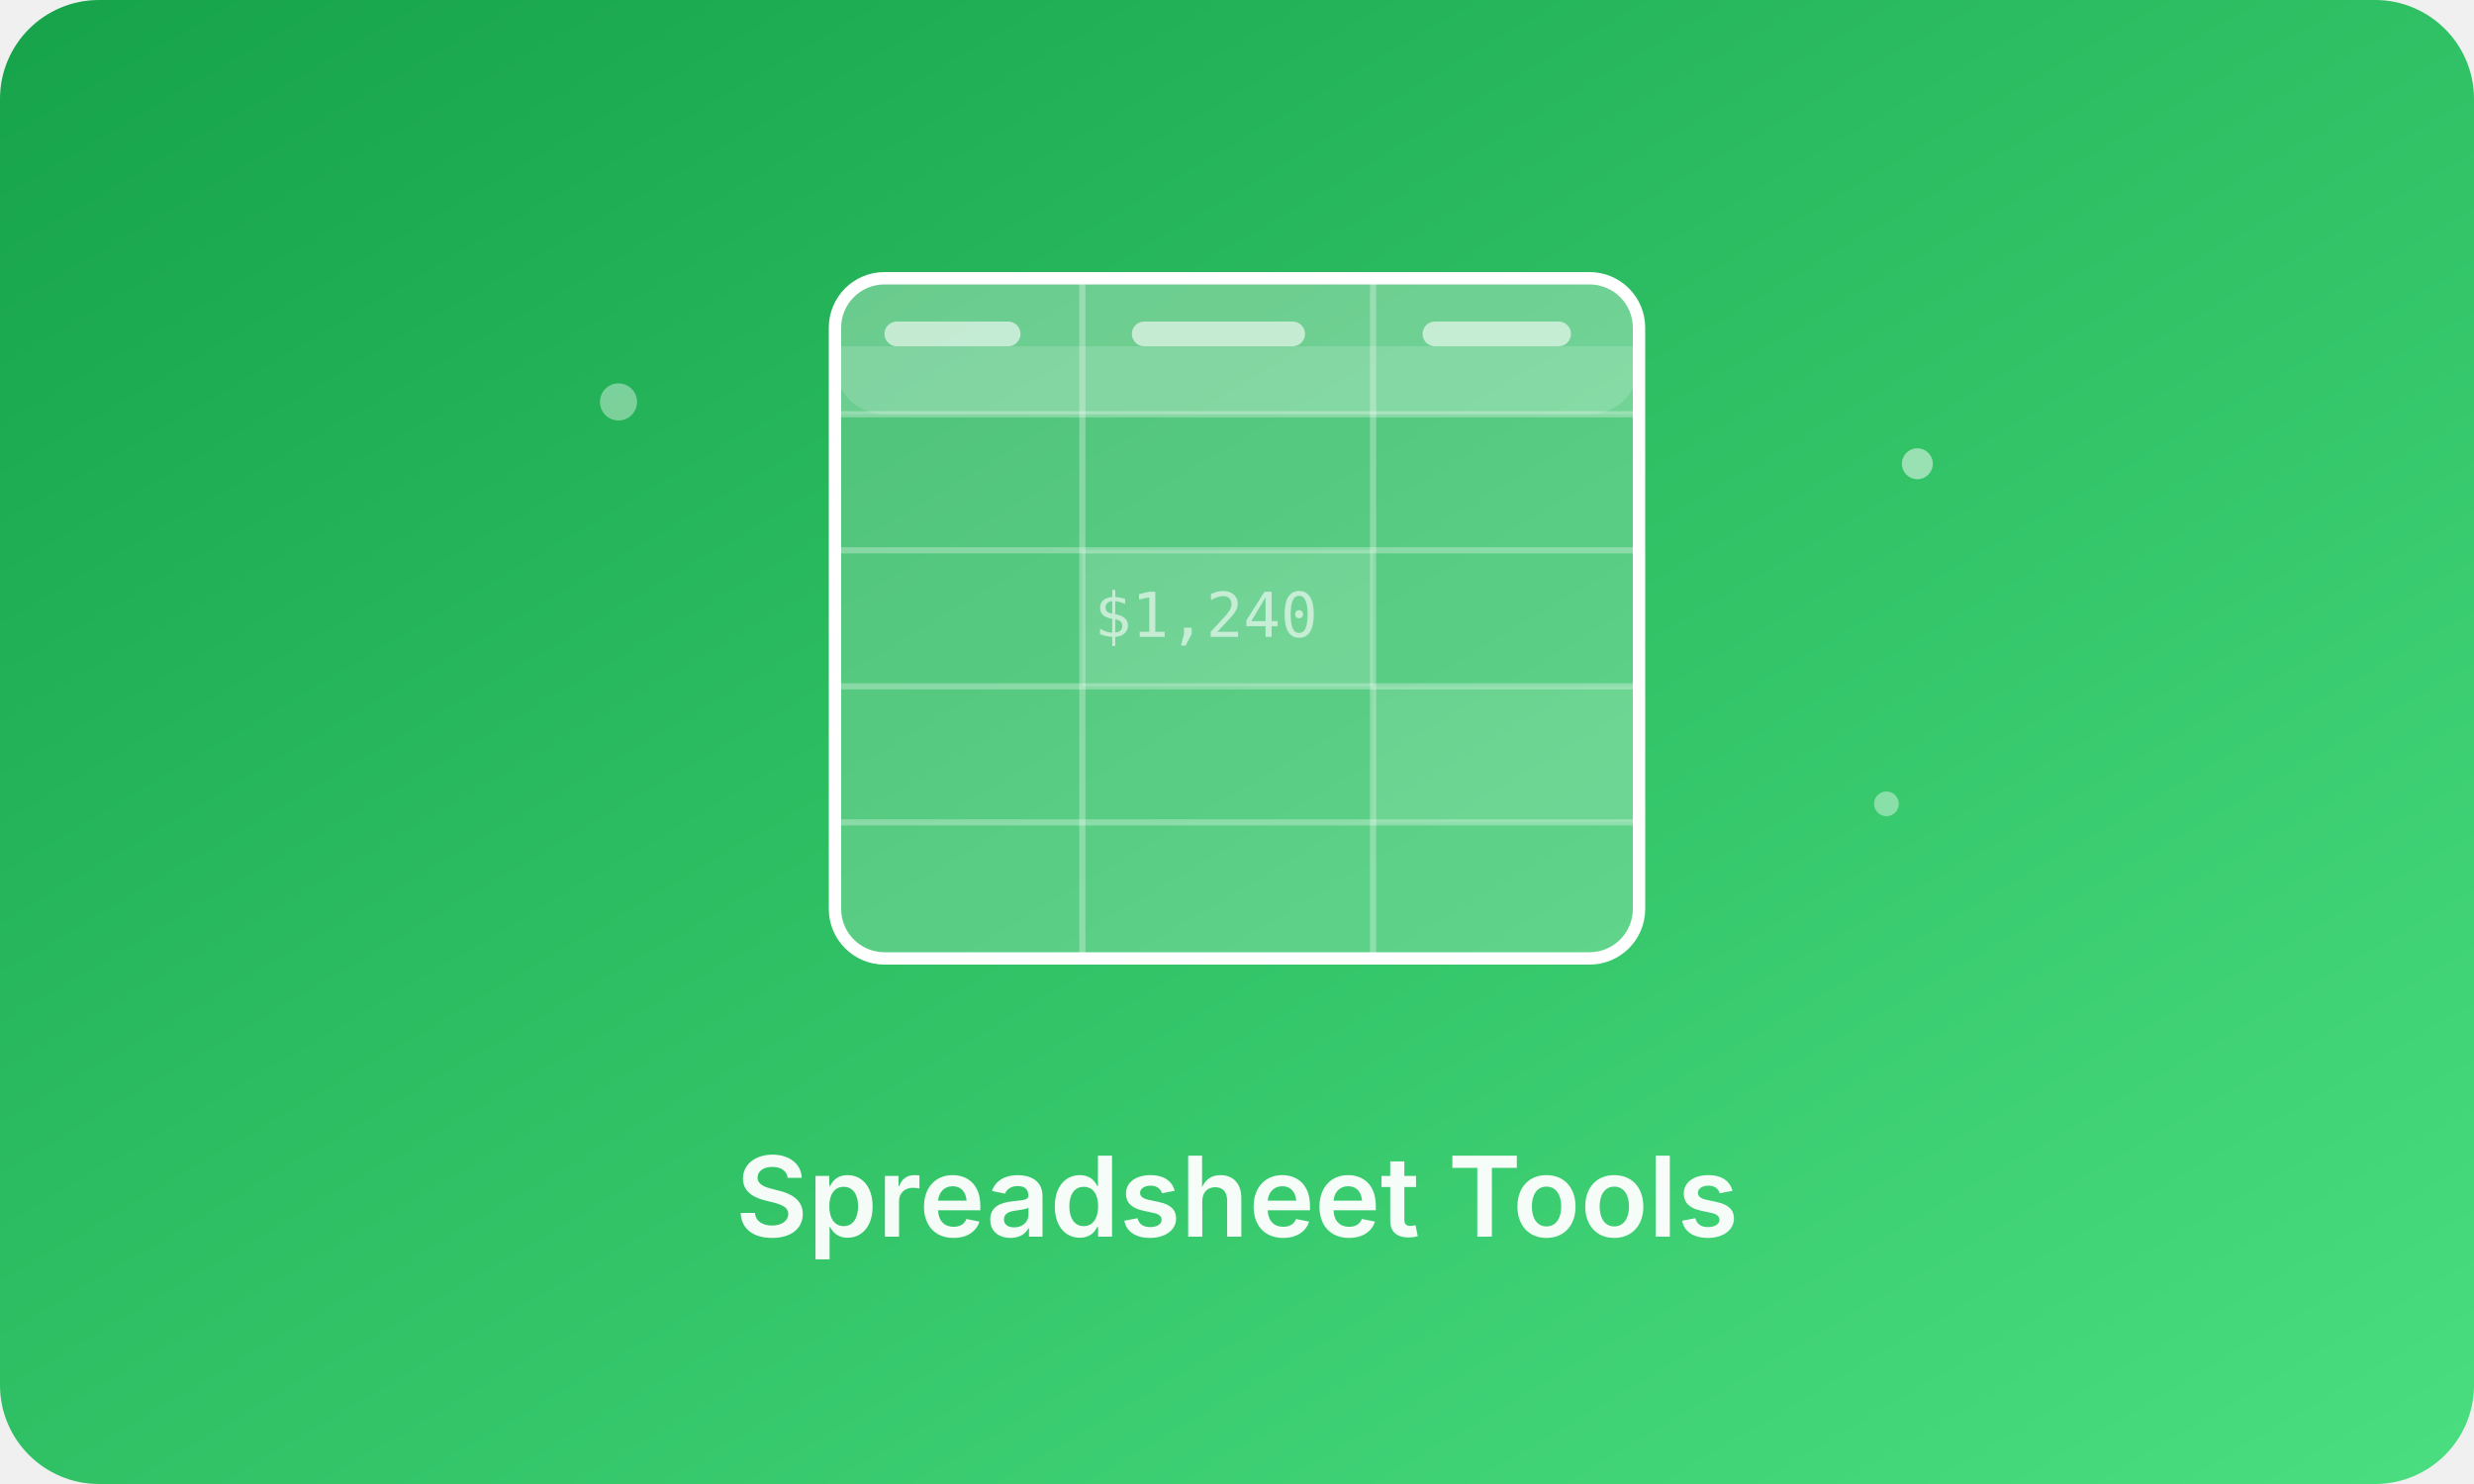
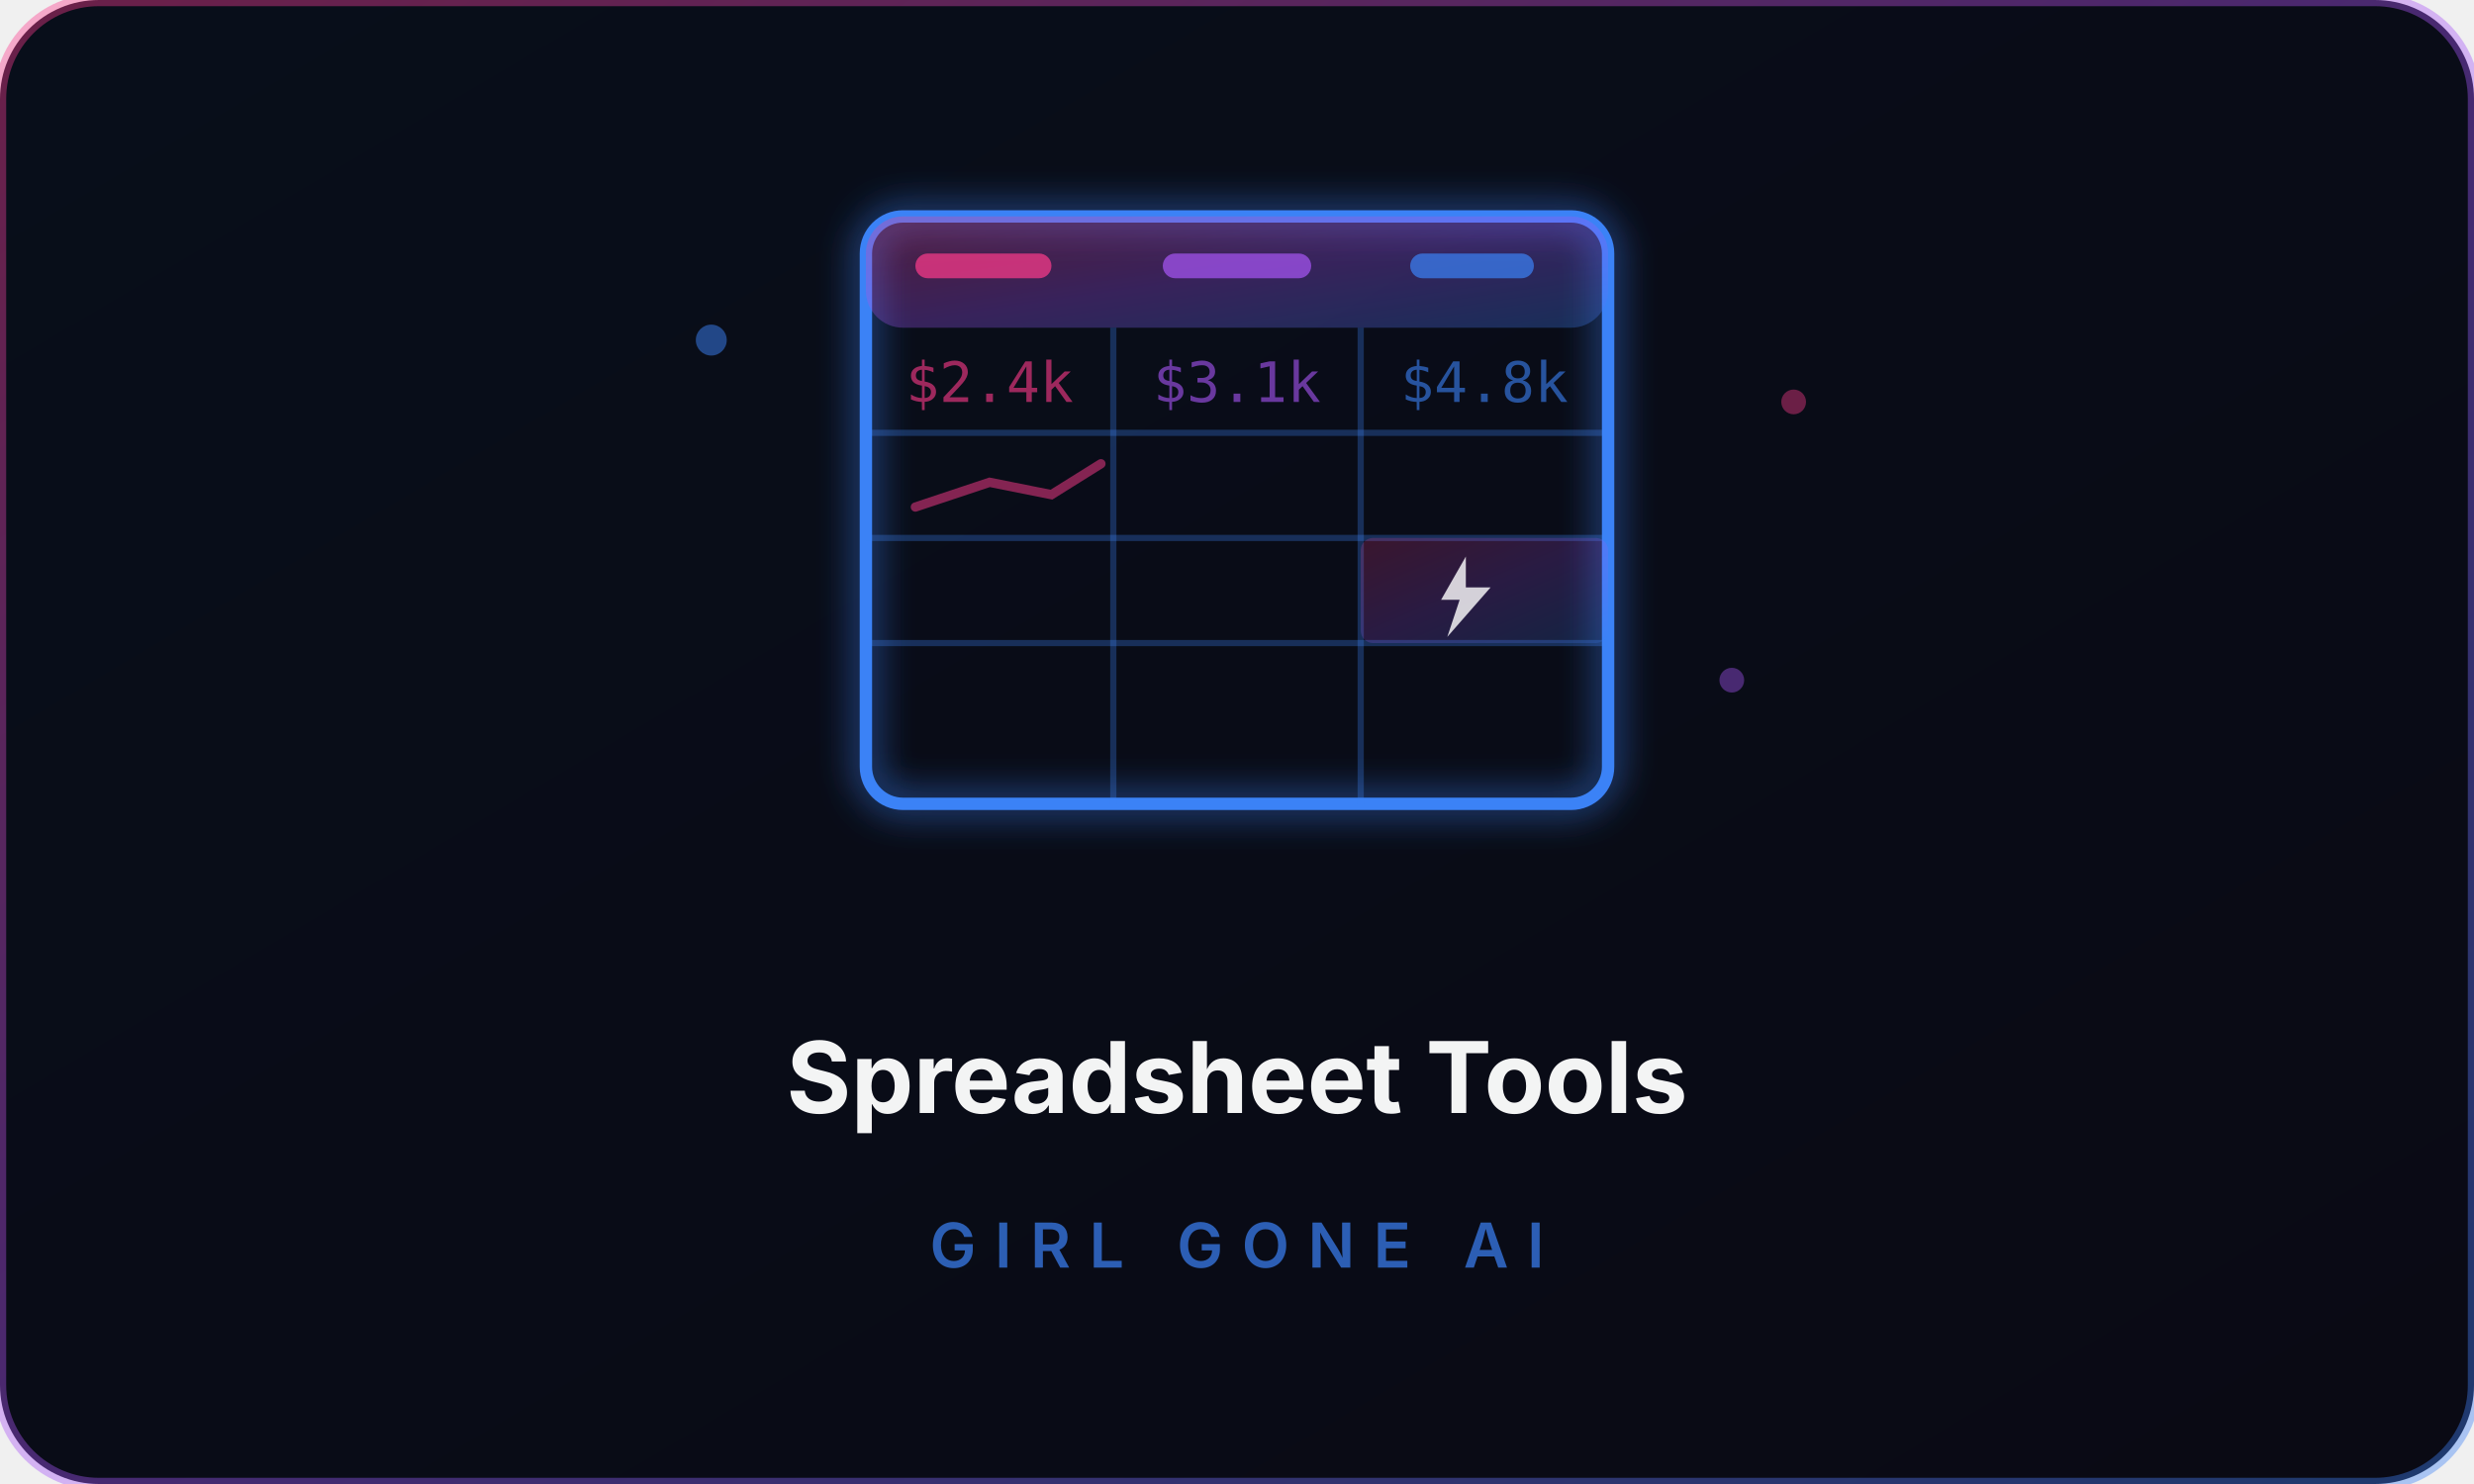
<svg xmlns="http://www.w3.org/2000/svg" viewBox="0 0 400 240">
  <defs>
    <linearGradient id="bg" x1="0%" y1="0%" x2="100%" y2="100%">
-       <stop offset="0%" style="stop-color:#16a34a;stop-opacity:1" />
-       <stop offset="100%" style="stop-color:#4ade80;stop-opacity:1" />
+       <stop offset="0%" stop-color="#080e1a" />
+       <stop offset="100%" stop-color="#0a0a14" />
    </linearGradient>
+     <linearGradient id="accent" x1="0%" y1="0%" x2="100%" y2="100%">
+       <stop offset="0%" stop-color="#FF3B8B" />
+       <stop offset="50%" stop-color="#A855F7" />
+       <stop offset="100%" stop-color="#3B82F6" />
+     </linearGradient>
+     <filter id="glow">
+       <feGaussianBlur stdDeviation="3" result="blur" />
+       <feComposite in="SourceGraphic" in2="blur" operator="over" />
+     </filter>
  </defs>
  <rect width="400" height="240" rx="16" fill="url(#bg)" />
-   <rect x="135" y="45" width="130" height="110" rx="8" fill="rgba(255,255,255,0.2)" stroke="white" stroke-width="2" />
-   <rect x="135" y="45" width="130" height="22" rx="8" fill="rgba(255,255,255,0.15)" />
-   <rect x="135" y="56" width="130" height="11" fill="rgba(255,255,255,0.15)" />
-   <line x1="175" y1="45" x2="175" y2="155" stroke="rgba(255,255,255,0.3)" stroke-width="1" />
-   <line x1="222" y1="45" x2="222" y2="155" stroke="rgba(255,255,255,0.3)" stroke-width="1" />
-   <line x1="135" y1="67" x2="265" y2="67" stroke="rgba(255,255,255,0.3)" stroke-width="1" />
-   <line x1="135" y1="89" x2="265" y2="89" stroke="rgba(255,255,255,0.3)" stroke-width="1" />
-   <line x1="135" y1="111" x2="265" y2="111" stroke="rgba(255,255,255,0.3)" stroke-width="1" />
-   <line x1="135" y1="133" x2="265" y2="133" stroke="rgba(255,255,255,0.3)" stroke-width="1" />
-   <rect x="143" y="52" width="22" height="4" rx="2" fill="white" opacity="0.6" />
-   <rect x="183" y="52" width="28" height="4" rx="2" fill="white" opacity="0.6" />
-   <rect x="230" y="52" width="24" height="4" rx="2" fill="white" opacity="0.6" />
-   <rect x="175" y="89" width="47" height="22" fill="rgba(255,255,255,0.15)" />
-   <rect x="222" y="111" width="43" height="22" fill="rgba(255,255,255,0.1)" />
-   <text x="195" y="103" text-anchor="middle" fill="white" font-family="monospace" font-size="10" opacity="0.6">$1,240</text>
-   <circle cx="100" cy="65" r="3" fill="rgba(255,255,255,0.4)" />
-   <circle cx="310" cy="75" r="2.5" fill="rgba(255,255,255,0.5)" />
-   <circle cx="305" cy="130" r="2" fill="rgba(255,255,255,0.4)" />
-   <text x="200" y="200" text-anchor="middle" fill="white" font-family="-apple-system,BlinkMacSystemFont,sans-serif" font-size="18" font-weight="600" opacity="0.95">Spreadsheet Tools</text>
+   <rect width="400" height="240" rx="16" fill="none" stroke="url(#accent)" stroke-width="2" opacity="0.4" />
+   <rect x="140" y="35" width="120" height="95" rx="6" fill="none" stroke="#3B82F6" stroke-width="2" filter="url(#glow)" />
+   <rect x="140" y="35" width="120" height="18" rx="6" fill="url(#accent)" opacity="0.3" />
+   <line x1="180" y1="53" x2="180" y2="130" stroke="#3B82F6" stroke-width="1" opacity="0.3" />
+   <line x1="220" y1="53" x2="220" y2="130" stroke="#3B82F6" stroke-width="1" opacity="0.3" />
+   <line x1="140" y1="70" x2="260" y2="70" stroke="#3B82F6" stroke-width="1" opacity="0.3" />
+   <line x1="140" y1="87" x2="260" y2="87" stroke="#3B82F6" stroke-width="1" opacity="0.3" />
+   <line x1="140" y1="104" x2="260" y2="104" stroke="#3B82F6" stroke-width="1" opacity="0.3" />
+   <rect x="148" y="41" width="22" height="4" rx="2" fill="#FF3B8B" opacity="0.7" />
+   <rect x="188" y="41" width="24" height="4" rx="2" fill="#A855F7" opacity="0.7" />
+   <rect x="228" y="41" width="20" height="4" rx="2" fill="#3B82F6" opacity="0.7" />
+   <text x="160" y="65" text-anchor="middle" fill="#FF3B8B" font-family="monospace" font-size="9" opacity="0.6">$2.4k</text>
+   <text x="200" y="65" text-anchor="middle" fill="#A855F7" font-family="monospace" font-size="9" opacity="0.6">$3.1k</text>
+   <text x="240" y="65" text-anchor="middle" fill="#3B82F6" font-family="monospace" font-size="9" opacity="0.6">$4.8k</text>
+   <rect x="220" y="87" width="40" height="17" fill="url(#accent)" opacity="0.2" rx="2" />
+   <path d="M237 90 L233 97 L236 97 L234 103 L241 95 L237 95 Z" fill="white" opacity="0.8" />
+   <polyline points="148,82 160,78 170,80 178,75" fill="none" stroke="#FF3B8B" stroke-width="1.5" stroke-linecap="round" opacity="0.5" />
+   <circle cx="115" cy="55" r="2.5" fill="#3B82F6" opacity="0.5" />
+   <circle cx="290" cy="65" r="2" fill="#FF3B8B" opacity="0.4" />
+   <circle cx="280" cy="110" r="2" fill="#A855F7" opacity="0.4" />
+   <line x1="80" y1="155" x2="320" y2="155" stroke="url(#accent)" stroke-width="1" opacity="0.3" />
+   <text x="200" y="180" text-anchor="middle" fill="white" font-family="'Poppins',-apple-system,sans-serif" font-size="16" font-weight="700" opacity="0.95">Spreadsheet Tools</text>
+   <text x="200" y="205" text-anchor="middle" fill="#3B82F6" font-family="'Poppins',-apple-system,sans-serif" font-size="10" font-weight="600" letter-spacing="3" opacity="0.7">GIRL GONE AI</text>
</svg>
